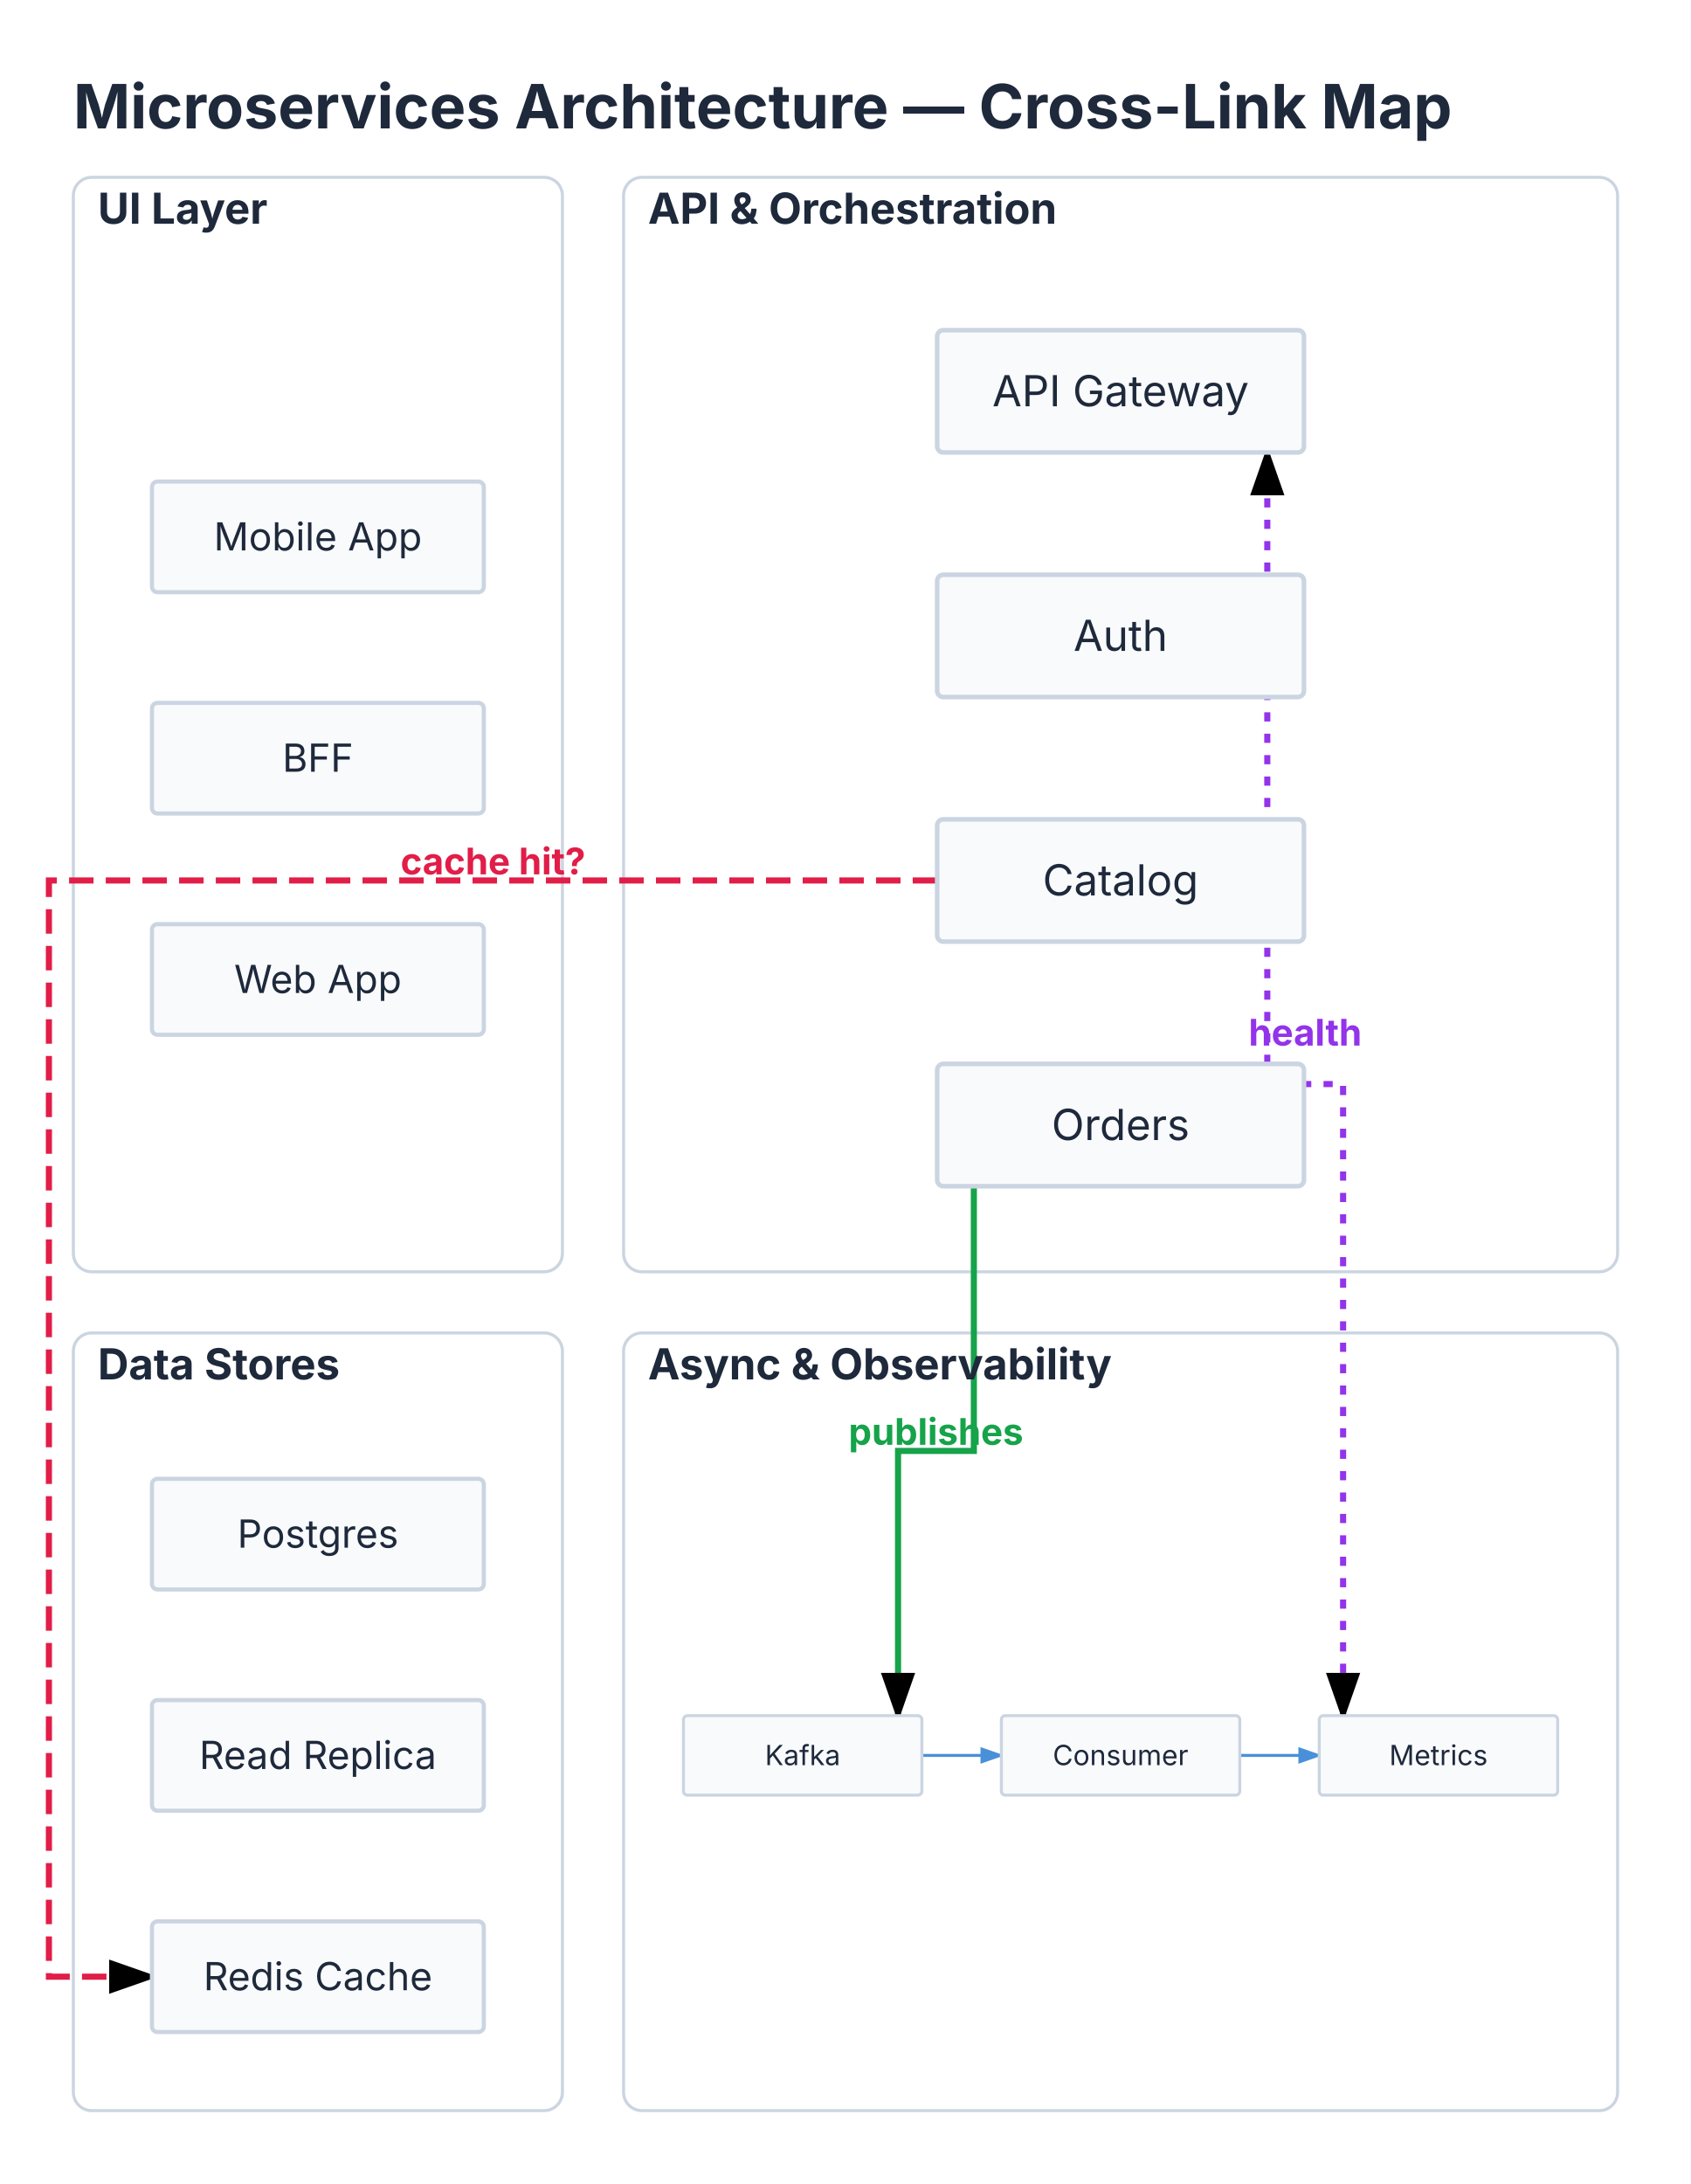
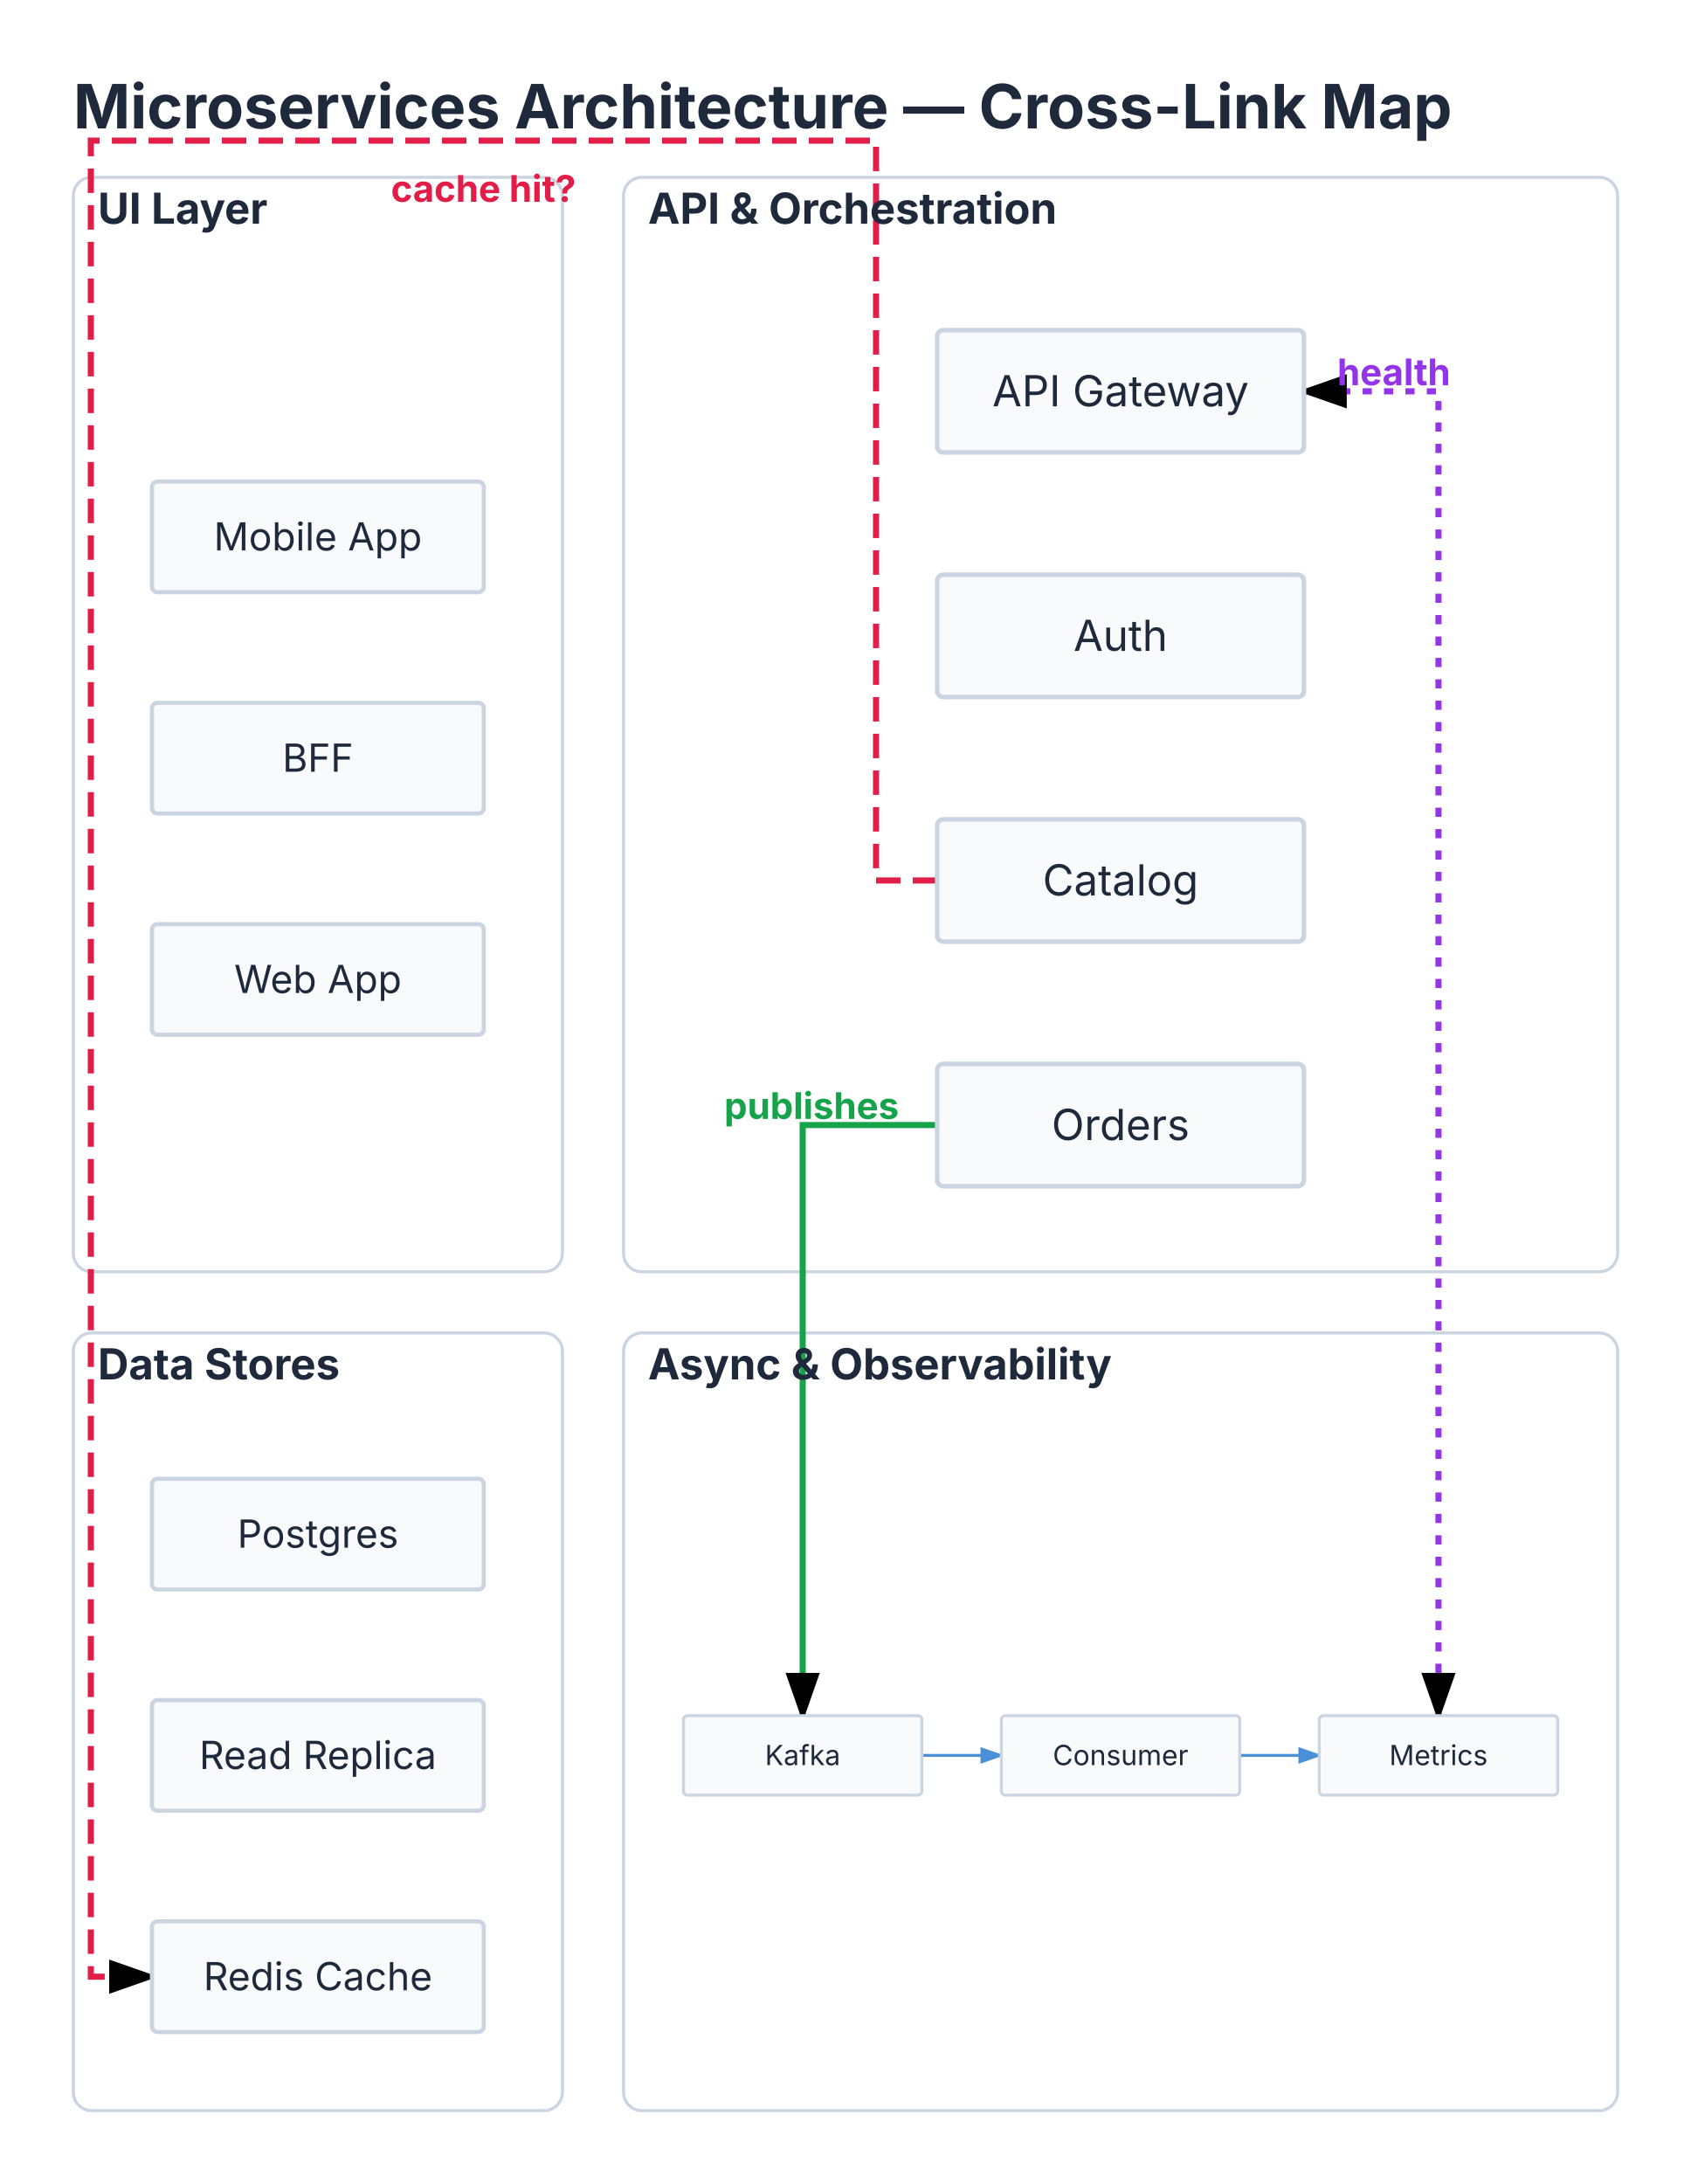
<svg xmlns="http://www.w3.org/2000/svg" viewBox="0 0 553.2 714.381" width="553.2" height="714.381">
  <defs>
    <marker id="triton-arrow" markerWidth="8" markerHeight="5.6" refX="7" refY="2.8" orient="auto">
      <polygon points="0 0, 8 2.8, 0 5.6" fill="#4A90D9" />
    </marker>
    <marker id="triton-crosslink-arrow" markerWidth="8" markerHeight="5.6" refX="7" refY="2.8" orient="auto">
      <polygon points="0 0, 8 2.8, 0 5.6" fill="currentColor" />
    </marker>
    <marker id="triton-crosslink-arrow-both" markerWidth="8" markerHeight="5.6" refX="1" refY="2.8" orient="auto">
      <polygon points="8 0, 0 2.8, 8 5.6" fill="currentColor" />
    </marker>
  </defs>
  <rect x="0" y="0" width="553.2" height="714.381" fill="#FFFFFF" />
  <text x="24" y="42" font-size="20" font-family="Inter, system-ui, -apple-system, sans-serif" fill="#1E293B" font-weight="bold">Microservices Architecture — Cross-Link Map</text>
  <rect x="24" y="58" width="160" height="358" fill="#FFFFFF" stroke="#CBD5E1" stroke-width="1" rx="6" />
  <rect x="204" y="58" width="325.2" height="358" fill="#FFFFFF" stroke="#CBD5E1" stroke-width="1" rx="6" />
  <rect x="24" y="436" width="160" height="254.381" fill="#FFFFFF" stroke="#CBD5E1" stroke-width="1" rx="6" />
  <rect x="204" y="436" width="325.2" height="254.381" fill="#FFFFFF" stroke="#CBD5E1" stroke-width="1" rx="6" />
-   <path d="M 306.6 288 L 16 288 L 16 646.571 L 49.714 646.571" stroke="#E11D48" stroke-width="2" fill="none" stroke-dasharray="8 4" marker-end="url(#triton-crosslink-arrow)">
+   <path d="M 306.6 288 L 286.6 288 L 286.6 46 L 29.714 46 L 29.714 646.571 L 49.714 646.571" stroke="#E11D48" stroke-width="2" fill="none" stroke-dasharray="8 4" marker-end="url(#triton-crosslink-arrow)">
    <animate attributeName="stroke-dashoffset" from="0" to="-12" dur="0.8s" repeatCount="indefinite" />
  </path>
-   <path d="M 318.6 388 L 318.6 474.595 L 293.8 474.595 L 293.8 561.19" stroke="#16A34A" stroke-width="2" fill="none" marker-end="url(#triton-crosslink-arrow)" />
-   <path d="M 439.4 561.19 L 439.4 354.595 L 414.6 354.595 L 414.6 148" stroke="#9333EA" stroke-width="2" fill="none" stroke-dasharray="3 4" marker-end="url(#triton-crosslink-arrow)" marker-start="url(#triton-crosslink-arrow-both)">
+   <path d="M 306.6 368 L 262.6 368 L 262.6 561.19" stroke="#16A34A" stroke-width="2" fill="none" marker-end="url(#triton-crosslink-arrow)" />
+   <path d="M 470.6 561.19 L 470.6 128 L 426.6 128" stroke="#9333EA" stroke-width="2" fill="none" stroke-dasharray="3 4" marker-end="url(#triton-crosslink-arrow)" marker-start="url(#triton-crosslink-arrow-both)">
    <animate attributeName="stroke-dashoffset" from="0" to="-7" dur="0.8s" repeatCount="indefinite" />
  </path>
  <text x="32" y="73.2" font-size="14" font-family="Inter, system-ui, -apple-system, sans-serif" fill="#1E293B" text-anchor="start" font-weight="bold">UI Layer</text>
  <g transform="translate(28, 135.8095) scale(0.9047619)">
    <g id="app">
      <rect x="24" y="24" width="120" height="40" fill="#F8FAFC" stroke="#CBD5E1" stroke-width="1.5" rx="2" />
      <text x="84" y="48.9" font-size="14" font-family="Inter, system-ui, -apple-system, sans-serif" fill="#1E293B" text-anchor="middle">Mobile App</text>
    </g>
    <g id="bff">
      <rect x="24" y="104" width="120" height="40" fill="#F8FAFC" stroke="#CBD5E1" stroke-width="1.5" rx="2" />
      <text x="84" y="128.9" font-size="14" font-family="Inter, system-ui, -apple-system, sans-serif" fill="#1E293B" text-anchor="middle">BFF</text>
    </g>
    <g id="web">
      <rect x="24" y="184" width="120" height="40" fill="#F8FAFC" stroke="#CBD5E1" stroke-width="1.5" rx="2" />
      <text x="84" y="208.9" font-size="14" font-family="Inter, system-ui, -apple-system, sans-serif" fill="#1E293B" text-anchor="middle">Web App</text>
    </g>
  </g>
  <text x="212" y="73.2" font-size="14" font-family="Inter, system-ui, -apple-system, sans-serif" fill="#1E293B" text-anchor="start" font-weight="bold">API &amp; Orchestration</text>
  <g transform="translate(282.6, 84) scale(1)">
    <g id="gw">
      <rect x="24" y="24" width="120" height="40" fill="#F8FAFC" stroke="#CBD5E1" stroke-width="1.5" rx="2" />
      <text x="84" y="48.9" font-size="14" font-family="Inter, system-ui, -apple-system, sans-serif" fill="#1E293B" text-anchor="middle">API Gateway</text>
    </g>
    <g id="auth">
      <rect x="24" y="104" width="120" height="40" fill="#F8FAFC" stroke="#CBD5E1" stroke-width="1.5" rx="2" />
      <text x="84" y="128.9" font-size="14" font-family="Inter, system-ui, -apple-system, sans-serif" fill="#1E293B" text-anchor="middle">Auth</text>
    </g>
    <g id="catalog">
      <rect x="24" y="184" width="120" height="40" fill="#F8FAFC" stroke="#CBD5E1" stroke-width="1.5" rx="2" />
      <text x="84" y="208.9" font-size="14" font-family="Inter, system-ui, -apple-system, sans-serif" fill="#1E293B" text-anchor="middle">Catalog</text>
    </g>
    <g id="orders">
      <rect x="24" y="264" width="120" height="40" fill="#F8FAFC" stroke="#CBD5E1" stroke-width="1.5" rx="2" />
      <text x="84" y="288.9" font-size="14" font-family="Inter, system-ui, -apple-system, sans-serif" fill="#1E293B" text-anchor="middle">Orders</text>
    </g>
  </g>
  <text x="32" y="451.2" font-size="14" font-family="Inter, system-ui, -apple-system, sans-serif" fill="#1E293B" text-anchor="start" font-weight="bold">Data Stores</text>
  <g transform="translate(28, 462) scale(0.9047619)">
    <g id="pg">
      <rect x="24" y="24" width="120" height="40" fill="#F8FAFC" stroke="#CBD5E1" stroke-width="1.5" rx="2" />
      <text x="84" y="48.9" font-size="14" font-family="Inter, system-ui, -apple-system, sans-serif" fill="#1E293B" text-anchor="middle">Postgres</text>
    </g>
    <g id="replica">
      <rect x="24" y="104" width="120" height="40" fill="#F8FAFC" stroke="#CBD5E1" stroke-width="1.5" rx="2" />
      <text x="84" y="128.9" font-size="14" font-family="Inter, system-ui, -apple-system, sans-serif" fill="#1E293B" text-anchor="middle">Read Replica</text>
    </g>
    <g id="redis">
      <rect x="24" y="184" width="120" height="40" fill="#F8FAFC" stroke="#CBD5E1" stroke-width="1.5" rx="2" />
      <text x="84" y="208.9" font-size="14" font-family="Inter, system-ui, -apple-system, sans-serif" fill="#1E293B" text-anchor="middle">Redis Cache</text>
    </g>
  </g>
  <text x="212" y="451.2" font-size="14" font-family="Inter, system-ui, -apple-system, sans-serif" fill="#1E293B" text-anchor="start" font-weight="bold">Async &amp; Observability</text>
  <g transform="translate(208, 545.5905) scale(0.65)">
    <path d="M 144 44 L 184 44" stroke="#4A90D9" stroke-width="1.5" fill="none" marker-end="url(#triton-arrow)" />
    <path d="M 304 44 L 344 44" stroke="#4A90D9" stroke-width="1.5" fill="none" marker-end="url(#triton-arrow)" />
    <g id="kafka">
      <rect x="24" y="24" width="120" height="40" fill="#F8FAFC" stroke="#CBD5E1" stroke-width="1.5" rx="2" />
      <text x="84" y="48.9" font-size="14" font-family="Inter, system-ui, -apple-system, sans-serif" fill="#1E293B" text-anchor="middle">Kafka</text>
    </g>
    <g id="consumer">
      <rect x="184" y="24" width="120" height="40" fill="#F8FAFC" stroke="#CBD5E1" stroke-width="1.5" rx="2" />
      <text x="244" y="48.9" font-size="14" font-family="Inter, system-ui, -apple-system, sans-serif" fill="#1E293B" text-anchor="middle">Consumer</text>
    </g>
    <g id="metrics">
      <rect x="344" y="24" width="120" height="40" fill="#F8FAFC" stroke="#CBD5E1" stroke-width="1.5" rx="2" />
      <text x="404" y="48.9" font-size="14" font-family="Inter, system-ui, -apple-system, sans-serif" fill="#1E293B" text-anchor="middle">Metrics</text>
    </g>
  </g>
-   <text x="161.3" y="286" font-size="12" font-family="Inter, system-ui, -apple-system, sans-serif" fill="#E11D48" text-anchor="middle" font-weight="bold">cache hit?</text>
-   <text x="306.2" y="472.595" font-size="12" font-family="Inter, system-ui, -apple-system, sans-serif" fill="#16A34A" text-anchor="middle" font-weight="bold">publishes</text>
-   <text x="427" y="342" font-size="12" font-family="Inter, system-ui, -apple-system, sans-serif" fill="#9333EA" text-anchor="middle" font-weight="bold">health</text>
+   <text x="158.157" y="66" font-size="12" font-family="Inter, system-ui, -apple-system, sans-serif" fill="#E11D48" text-anchor="middle" font-weight="bold">cache hit?</text>
+   <text x="265.5" y="366" font-size="12" font-family="Inter, system-ui, -apple-system, sans-serif" fill="#16A34A" text-anchor="middle" font-weight="bold">publishes</text>
+   <text x="456" y="126" font-size="12" font-family="Inter, system-ui, -apple-system, sans-serif" fill="#9333EA" text-anchor="middle" font-weight="bold">health</text>
</svg>
